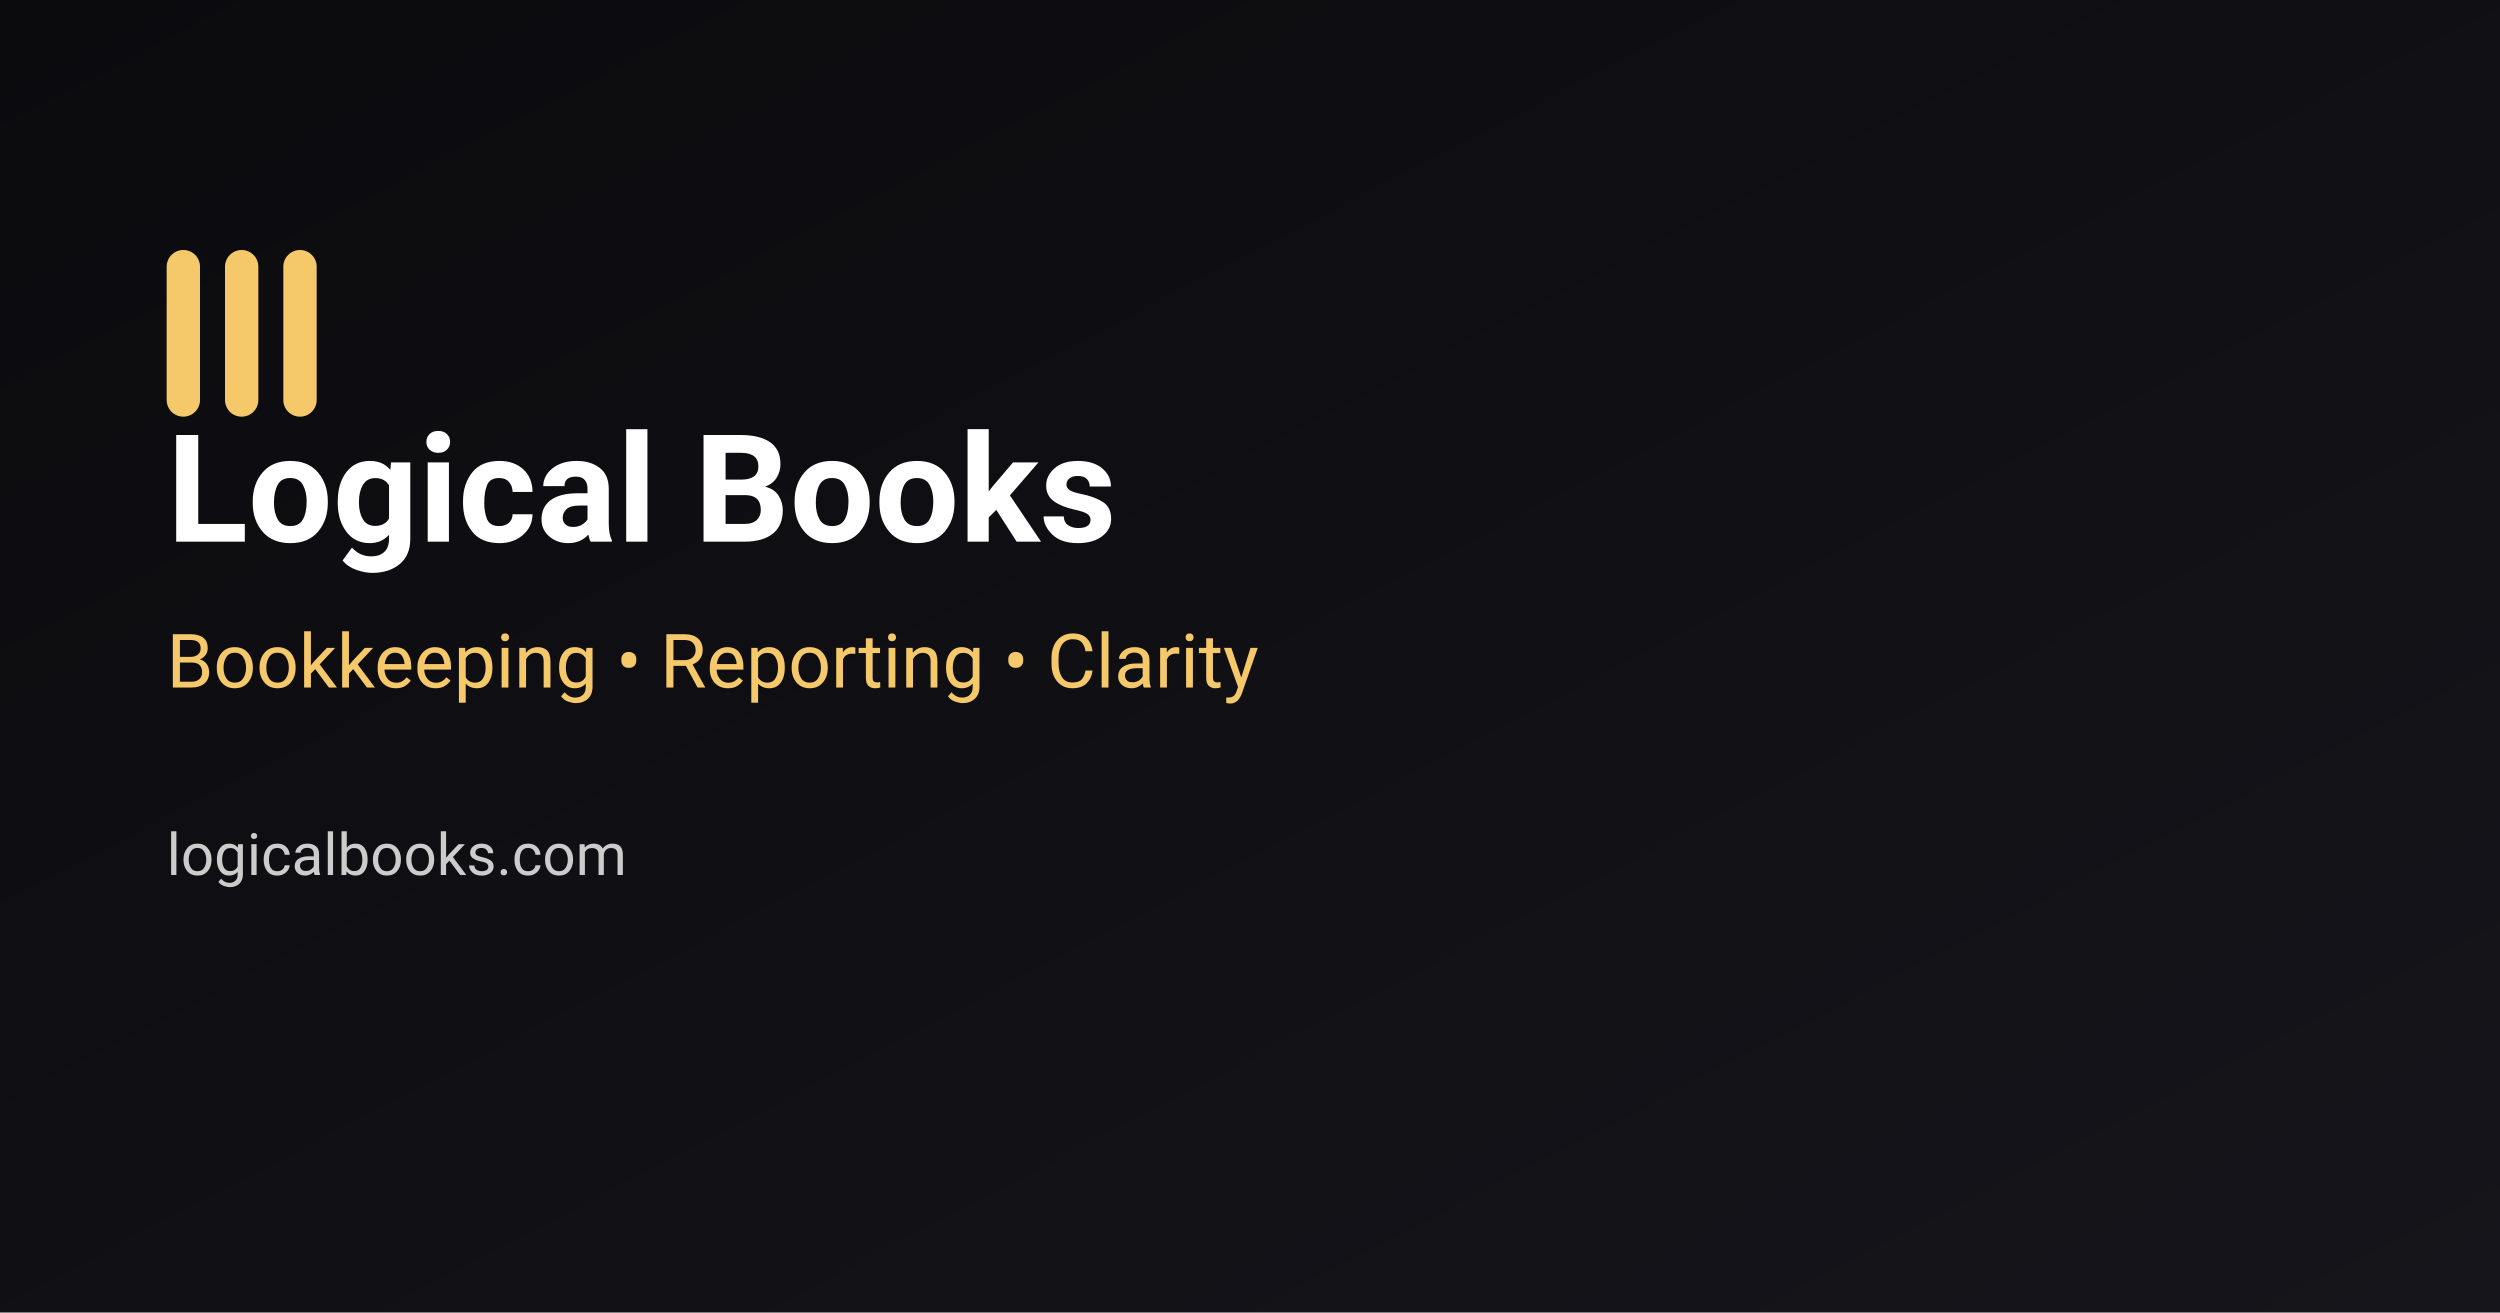
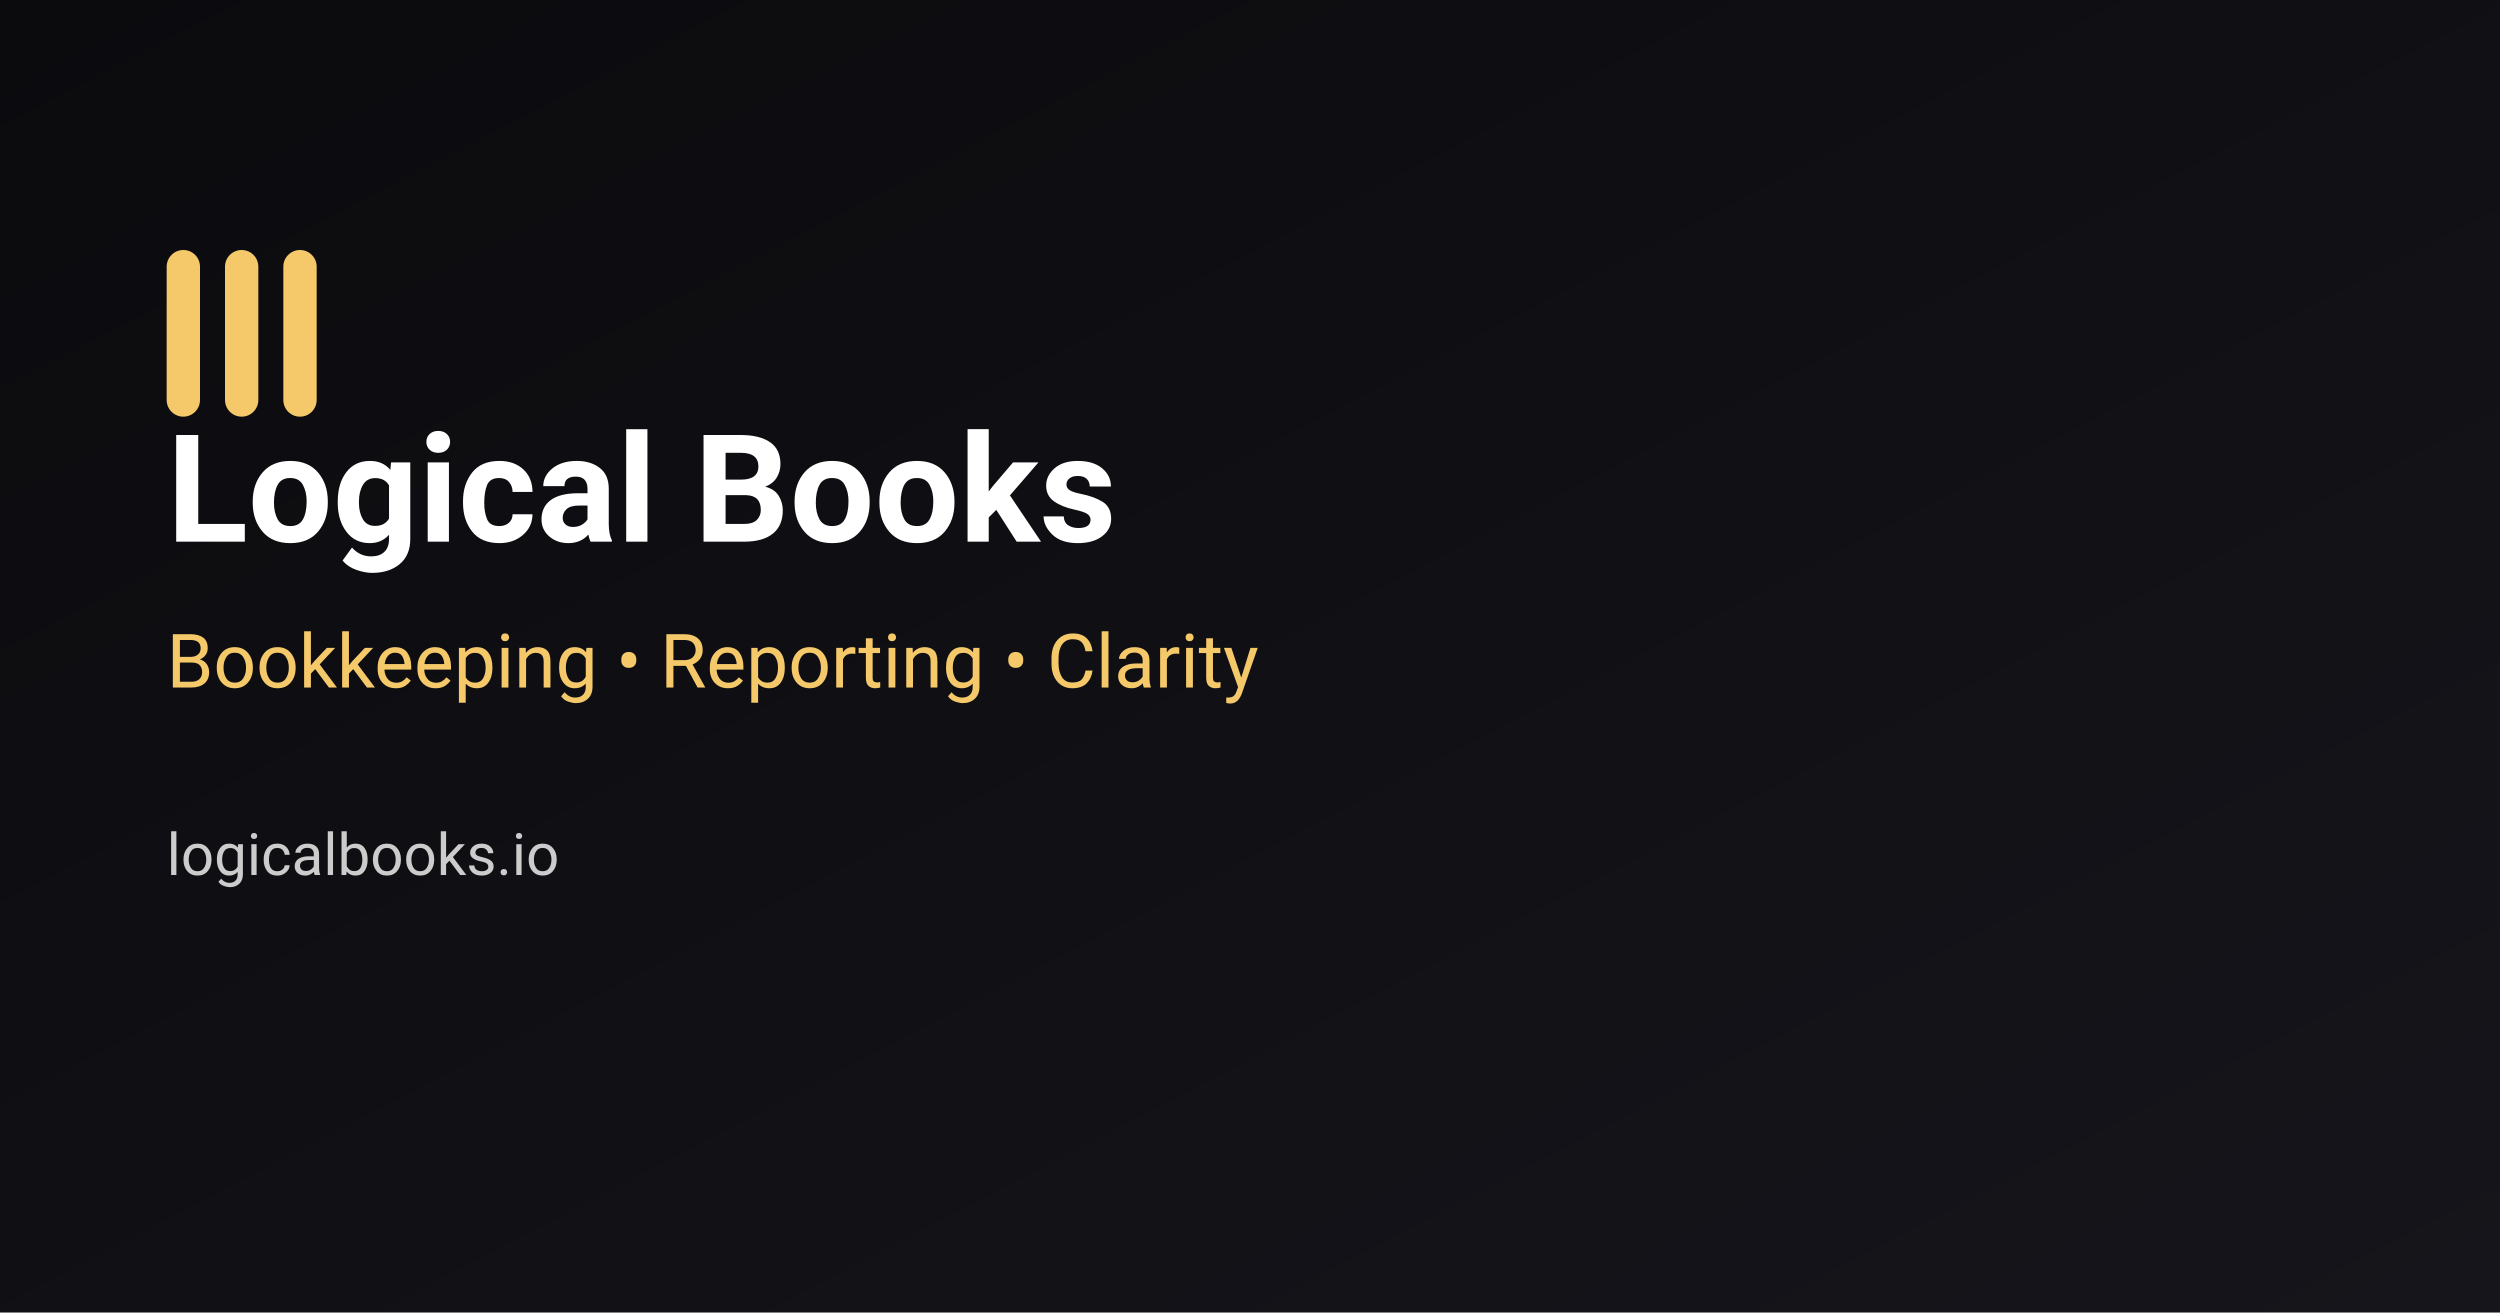
<svg xmlns="http://www.w3.org/2000/svg" width="1200" height="630" viewBox="0 0 1200 630">
  <defs>
    <linearGradient id="g" x1="0" y1="0" x2="1" y2="1">
      <stop offset="0%" stop-color="#0b0b0e" />
      <stop offset="100%" stop-color="#15151b" />
    </linearGradient>
  </defs>
  <rect width="1200" height="630" fill="url(#g)" />
  <g transform="translate(80,120)" fill="#f5c96a">
    <rect x="0" y="0" width="16" height="80" rx="8" />
    <rect x="28" y="0" width="16" height="80" rx="8" />
    <rect x="56" y="0" width="16" height="80" rx="8" />
  </g>
  <text x="80" y="260" fill="#ffffff" font-family="-apple-system,Segoe UI,Roboto,Inter,Helvetica,Arial,sans-serif" font-size="72" font-weight="700">Logical Books</text>
  <text x="80" y="330" fill="#f5c96a" font-family="-apple-system,Segoe UI,Roboto,Inter,Helvetica,Arial,sans-serif" font-size="36">Bookkeeping • Reporting • Clarity</text>
-   <text x="80" y="420" fill="#cccccc" font-family="-apple-system,Segoe UI,Roboto,Inter,Helvetica,Arial,sans-serif" font-size="28">logicalbooks.com</text>
+   <text x="80" y="420" fill="#cccccc" font-family="-apple-system,Segoe UI,Roboto,Inter,Helvetica,Arial,sans-serif" font-size="28">logicalbooks.io</text>
</svg>
